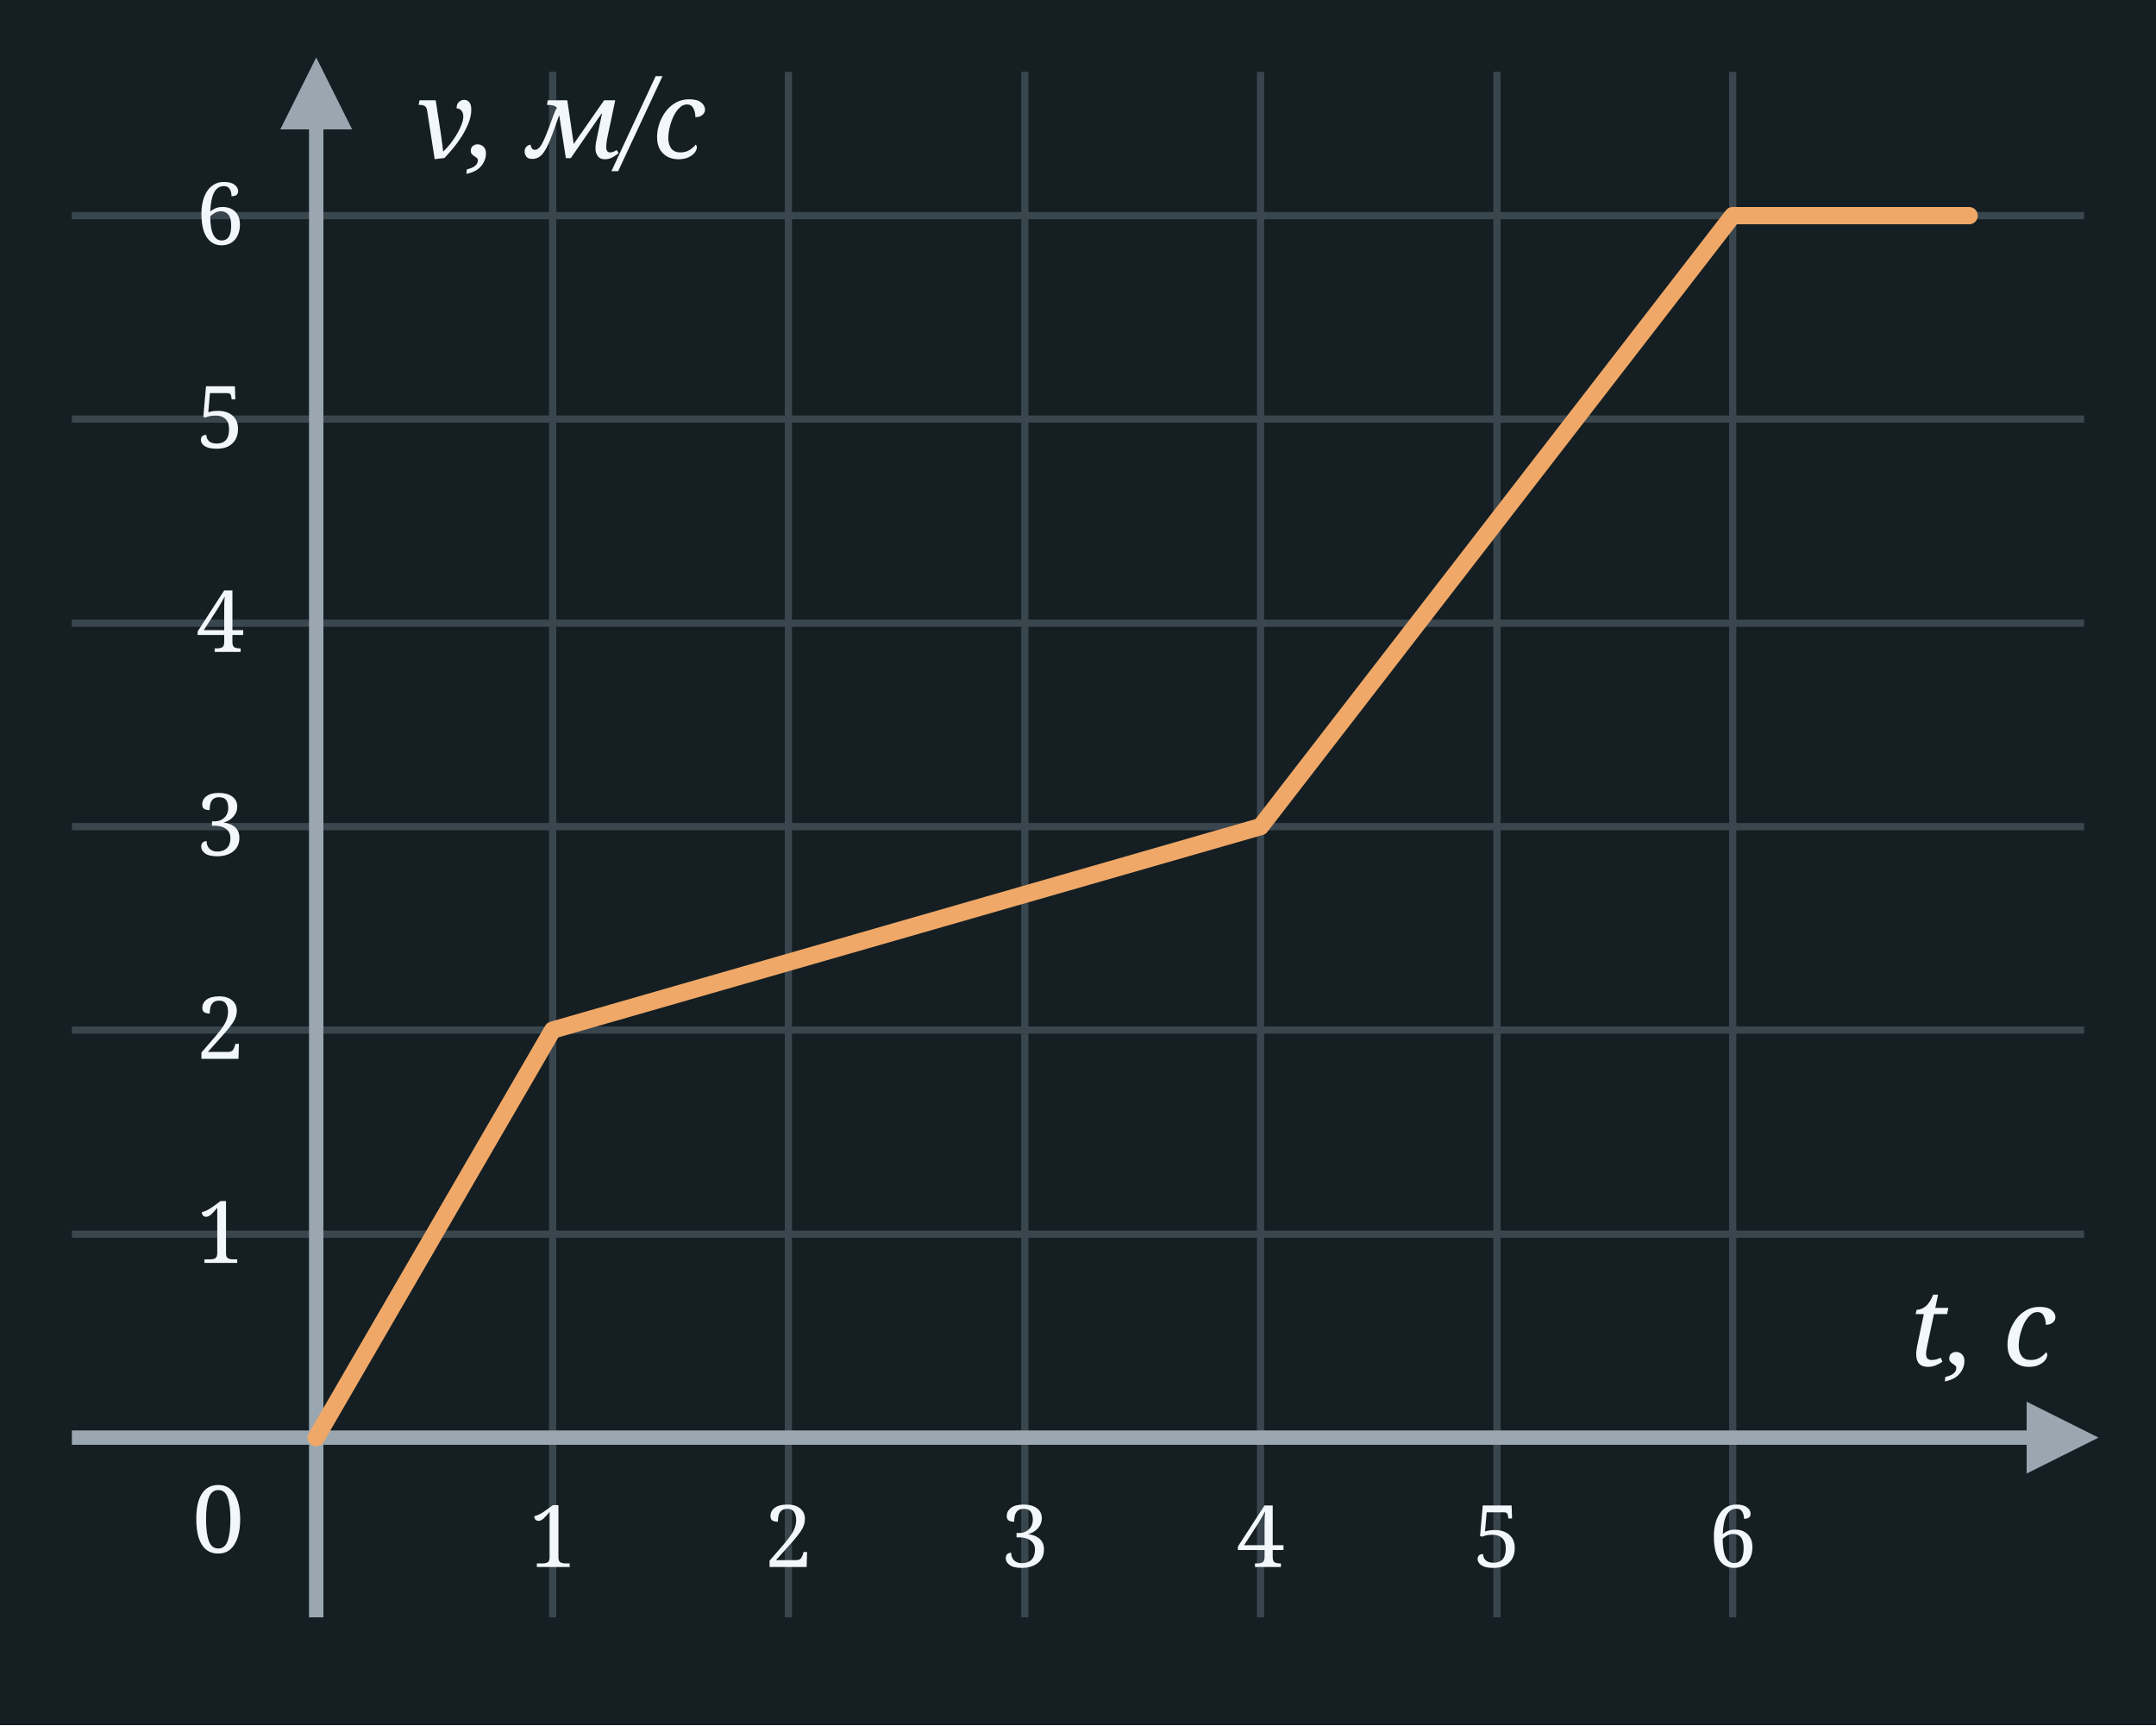
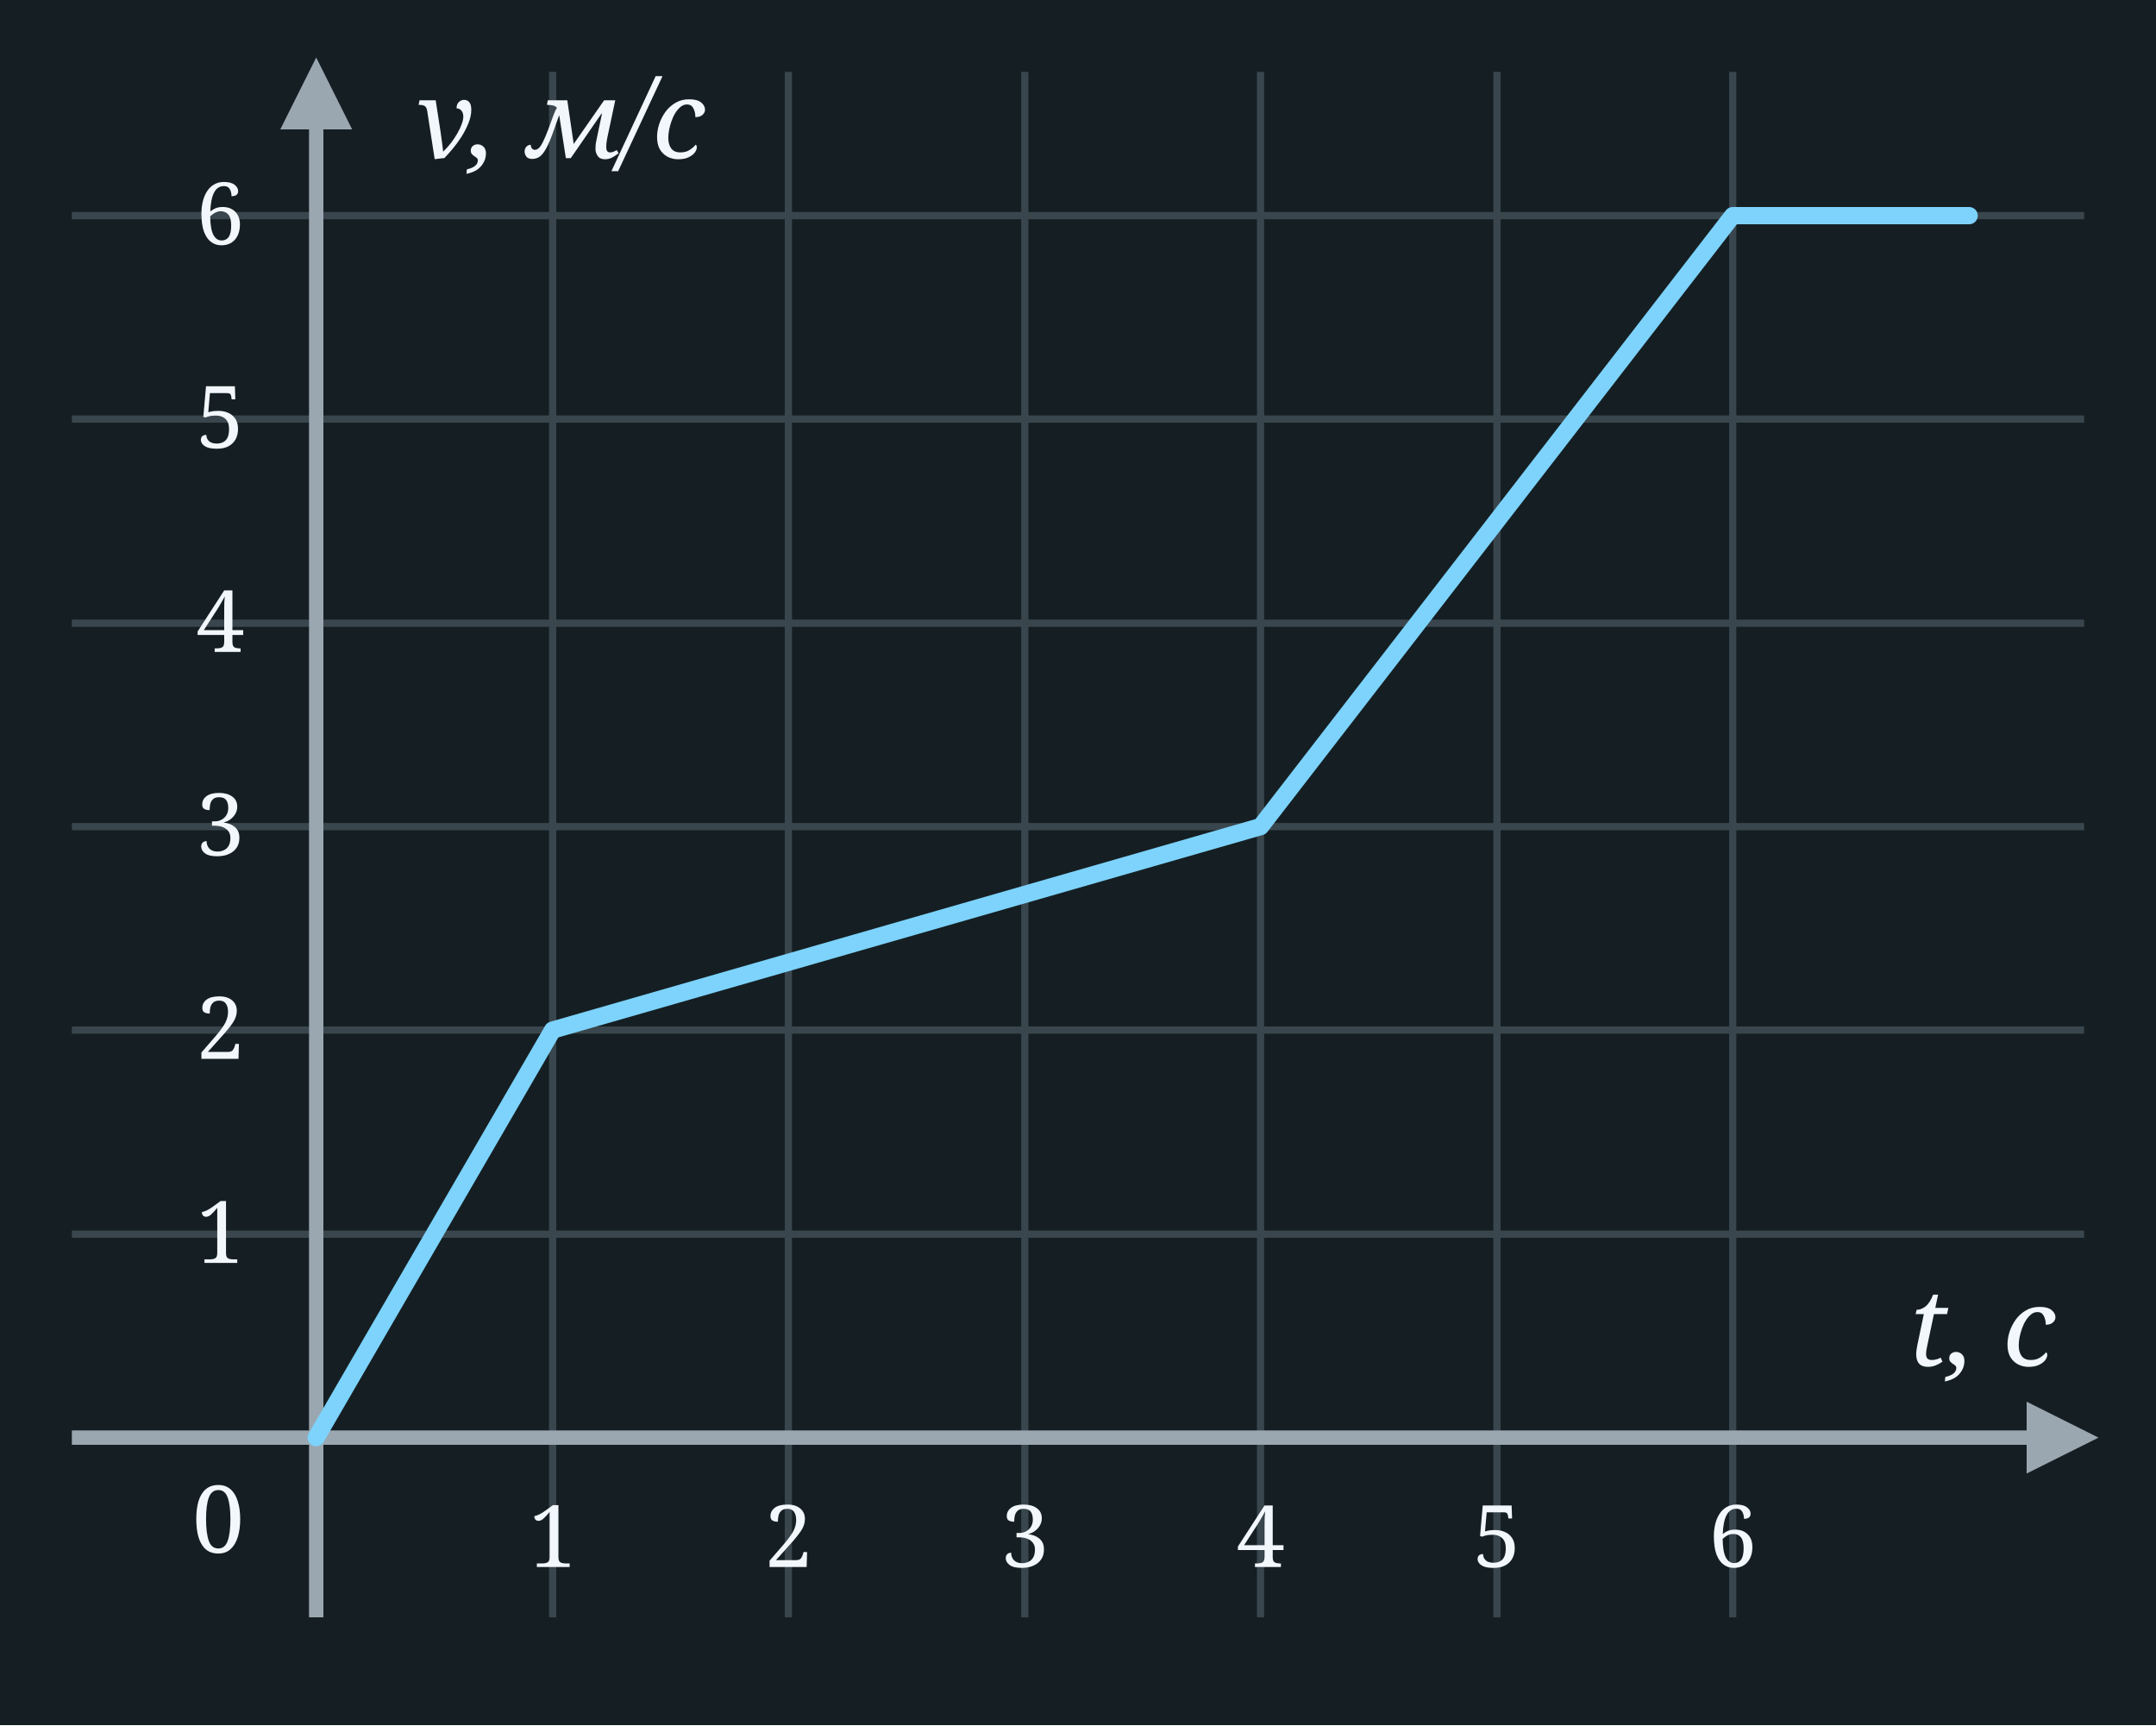
<svg xmlns="http://www.w3.org/2000/svg" width="300" height="240" viewBox="0 0 300 240">
  <rect x="0" y="0" width="300" height="240" fill="#151F23" />
  <line x1="76.9" y1="10" x2="76.9" y2="225" stroke="#3A464E" stroke-width="1" />
  <line x1="109.7" y1="10" x2="109.7" y2="225" stroke="#3A464E" stroke-width="1" />
  <line x1="142.6" y1="10" x2="142.6" y2="225" stroke="#3A464E" stroke-width="1" />
  <line x1="175.4" y1="10" x2="175.4" y2="225" stroke="#3A464E" stroke-width="1" />
  <line x1="208.3" y1="10" x2="208.3" y2="225" stroke="#3A464E" stroke-width="1" />
  <line x1="241.1" y1="10" x2="241.1" y2="225" stroke="#3A464E" stroke-width="1" />
  <line x1="10" y1="171.7" x2="290" y2="171.7" stroke="#3A464E" stroke-width="1" />
  <line x1="10" y1="143.3" x2="290" y2="143.3" stroke="#3A464E" stroke-width="1" />
  <line x1="10" y1="115.0" x2="290" y2="115.0" stroke="#3A464E" stroke-width="1" />
  <line x1="10" y1="86.7" x2="290" y2="86.7" stroke="#3A464E" stroke-width="1" />
  <line x1="10" y1="58.3" x2="290" y2="58.3" stroke="#3A464E" stroke-width="1" />
  <line x1="10" y1="30.0" x2="290" y2="30.0" stroke="#3A464E" stroke-width="1" />
  <line x1="44" y1="225" x2="44" y2="10" stroke="#9AA7B0" stroke-width="2" />
  <polygon points="39,18 49,18 44,8" fill="#9AA7B0" />
  <line x1="10" y1="200.0" x2="290" y2="200.0" stroke="#9AA7B0" stroke-width="2" />
  <polygon points="282,195.0 282,205.0 292,200.0" fill="#9AA7B0" />
  <text x="34.0" y="216.0" font-family="Georgia, serif" font-weight="normal" font-size="13" fill="#F2F7FB" text-anchor="end">0</text>
  <text x="286.0" y="190.0" font-family="Georgia, serif" font-style="italic" font-weight="normal" font-size="15" fill="#F2F7FB" text-anchor="end">t, с</text>
  <text x="58.0" y="22.0" font-family="Georgia, serif" font-style="italic" font-weight="normal" font-size="15" fill="#F2F7FB" text-anchor="start">v, м/с</text>
-   <path d="M 44.0,200.0 L 76.9,143.3 L 175.4,115.0 L 241.1,30.0 L 274.0,30.0" fill="none" stroke="#f0a868" stroke-width="2.4" stroke-linecap="round" stroke-linejoin="round" />
+   <path d="M 44.0,200.0 L 76.9,143.3 L 175.4,115.0 L 241.1,30.0 L 274.0,30.0" fill="none" stroke="#7dd3fc" stroke-width="2.4" stroke-linecap="round" stroke-linejoin="round" />
  <text x="76.9" y="218.0" font-family="Georgia, serif" font-weight="normal" font-size="12" fill="#F2F7FB" text-anchor="middle">1</text>
  <text x="109.7" y="218.0" font-family="Georgia, serif" font-weight="normal" font-size="12" fill="#F2F7FB" text-anchor="middle">2</text>
  <text x="142.6" y="218.0" font-family="Georgia, serif" font-weight="normal" font-size="12" fill="#F2F7FB" text-anchor="middle">3</text>
  <text x="175.4" y="218.0" font-family="Georgia, serif" font-weight="normal" font-size="12" fill="#F2F7FB" text-anchor="middle">4</text>
  <text x="208.3" y="218.0" font-family="Georgia, serif" font-weight="normal" font-size="12" fill="#F2F7FB" text-anchor="middle">5</text>
  <text x="241.1" y="218.0" font-family="Georgia, serif" font-weight="normal" font-size="12" fill="#F2F7FB" text-anchor="middle">6</text>
  <text x="34.0" y="175.7" font-family="Georgia, serif" font-weight="normal" font-size="12" fill="#F2F7FB" text-anchor="end">1</text>
  <text x="34.0" y="147.3" font-family="Georgia, serif" font-weight="normal" font-size="12" fill="#F2F7FB" text-anchor="end">2</text>
  <text x="34.0" y="119.0" font-family="Georgia, serif" font-weight="normal" font-size="12" fill="#F2F7FB" text-anchor="end">3</text>
  <text x="34.0" y="90.7" font-family="Georgia, serif" font-weight="normal" font-size="12" fill="#F2F7FB" text-anchor="end">4</text>
  <text x="34.0" y="62.3" font-family="Georgia, serif" font-weight="normal" font-size="12" fill="#F2F7FB" text-anchor="end">5</text>
  <text x="34.0" y="34.0" font-family="Georgia, serif" font-weight="normal" font-size="12" fill="#F2F7FB" text-anchor="end">6</text>
</svg>
